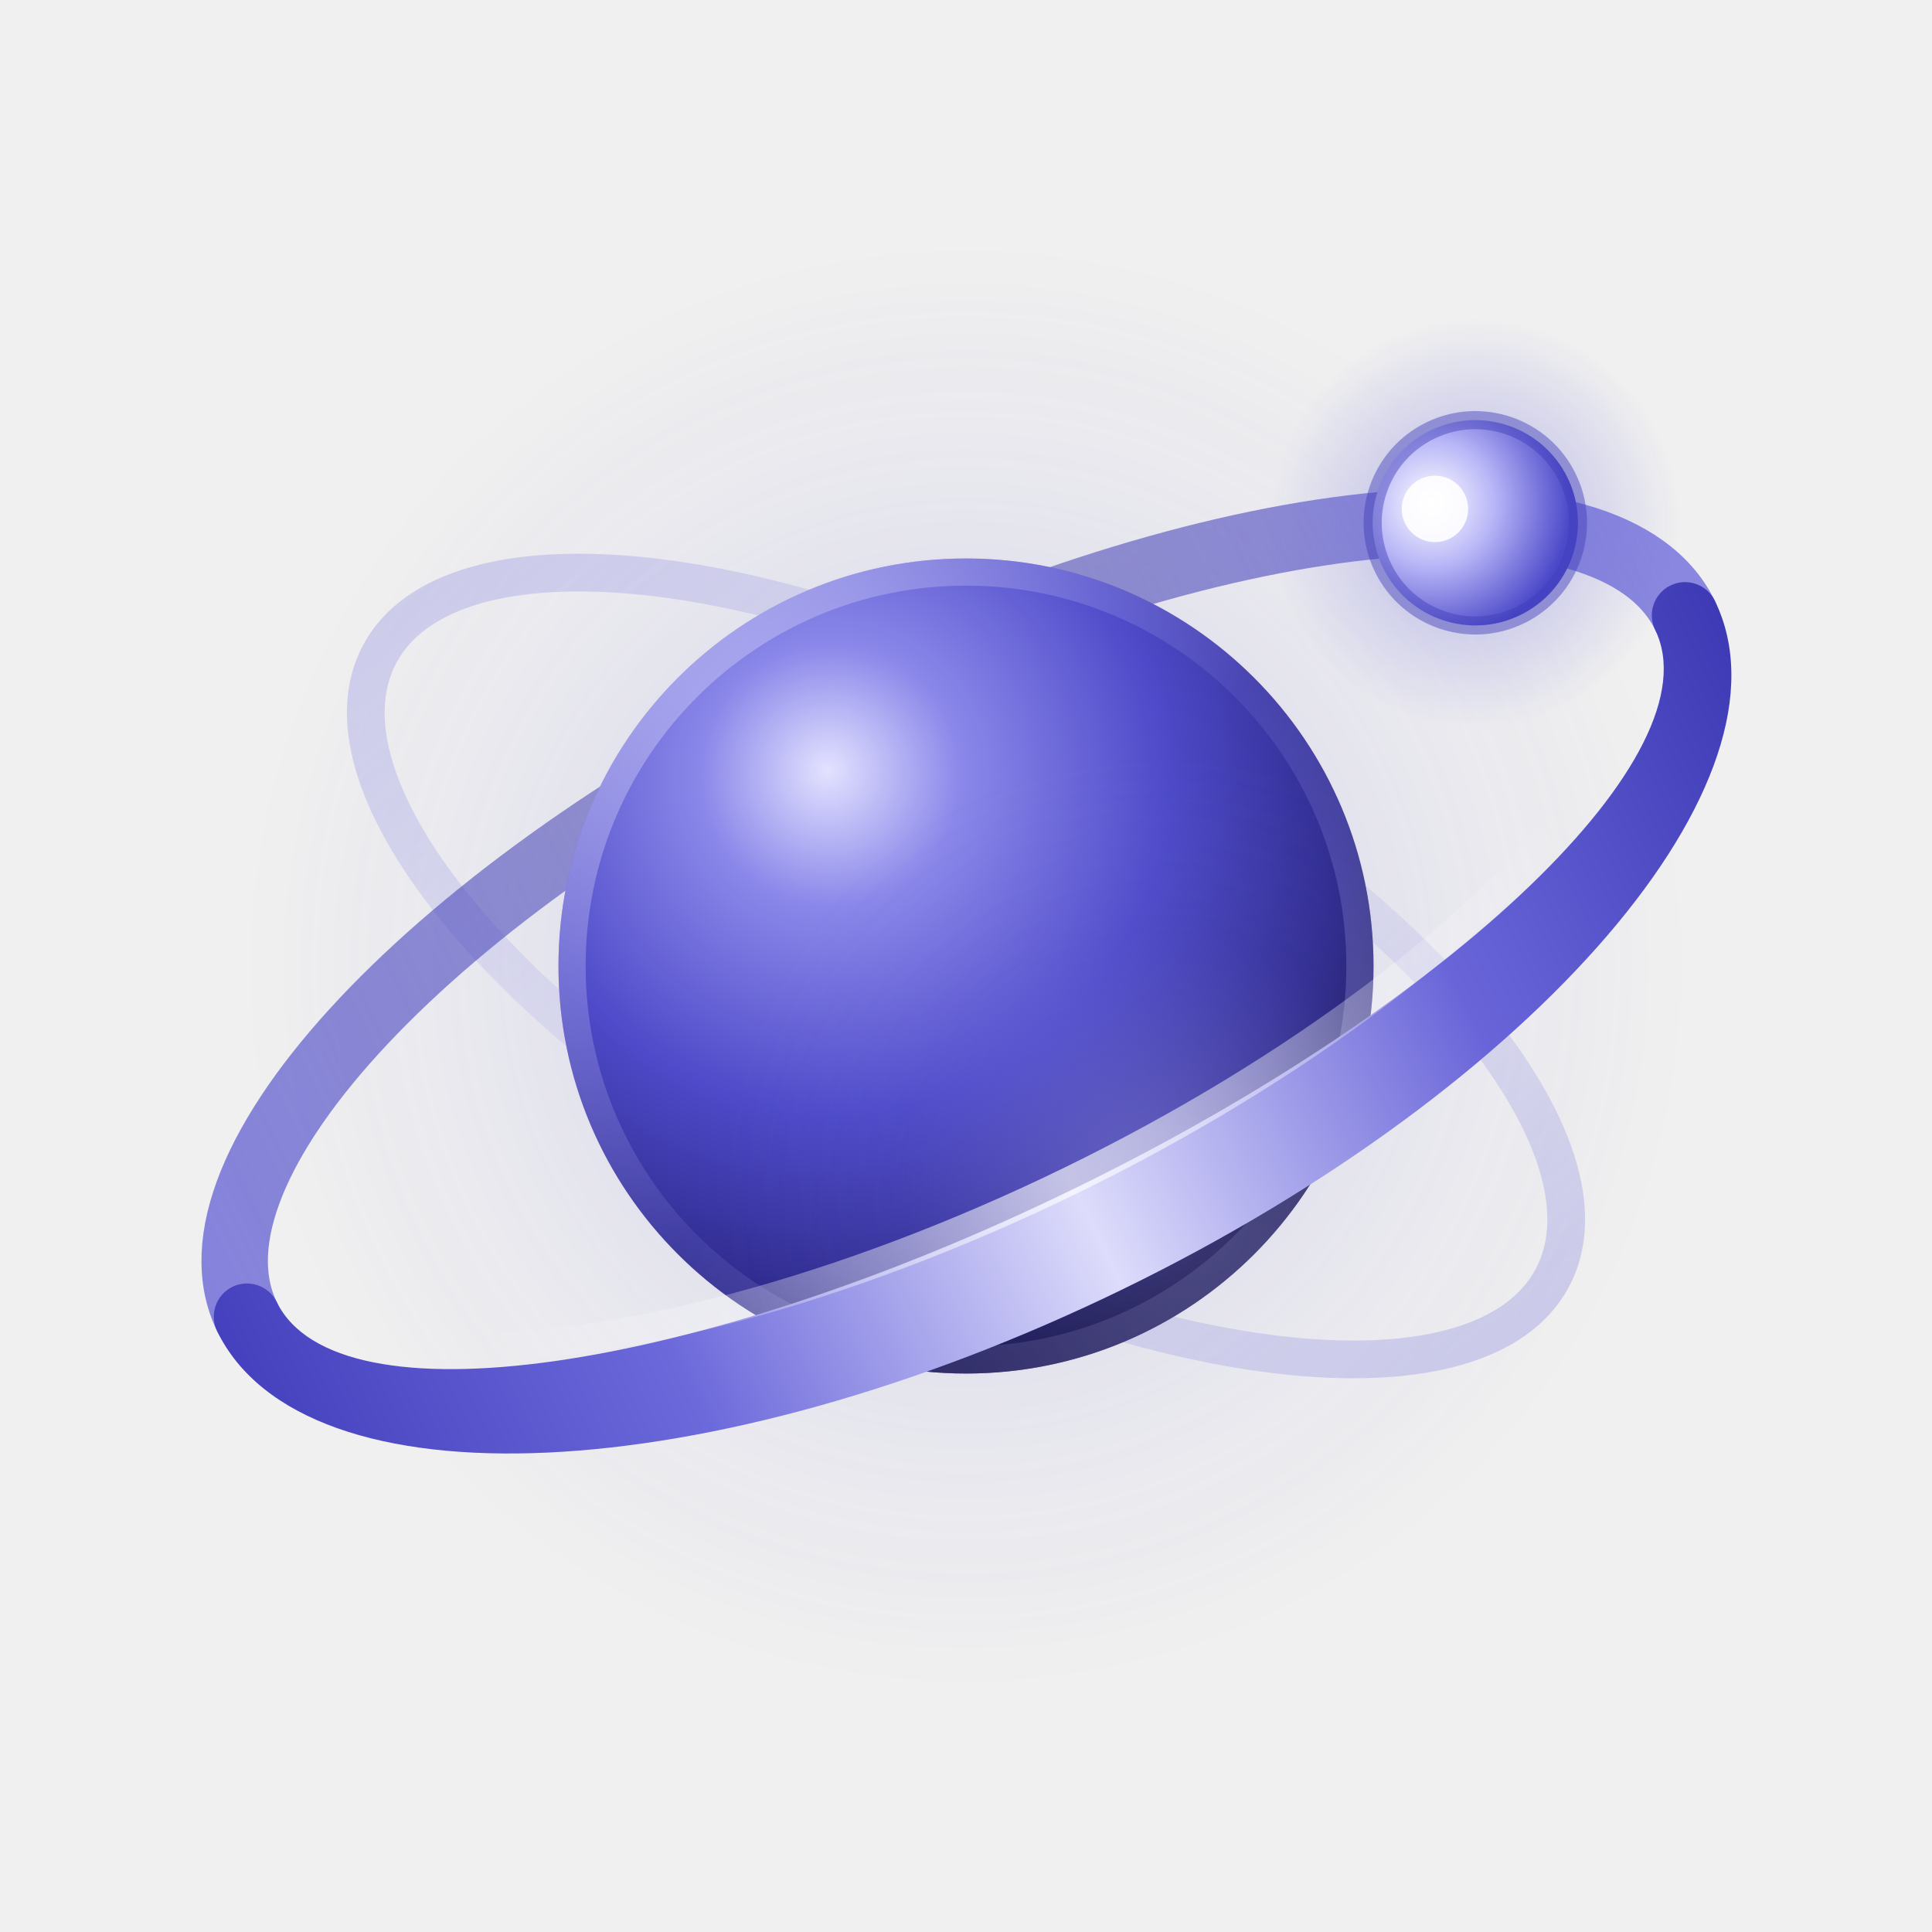
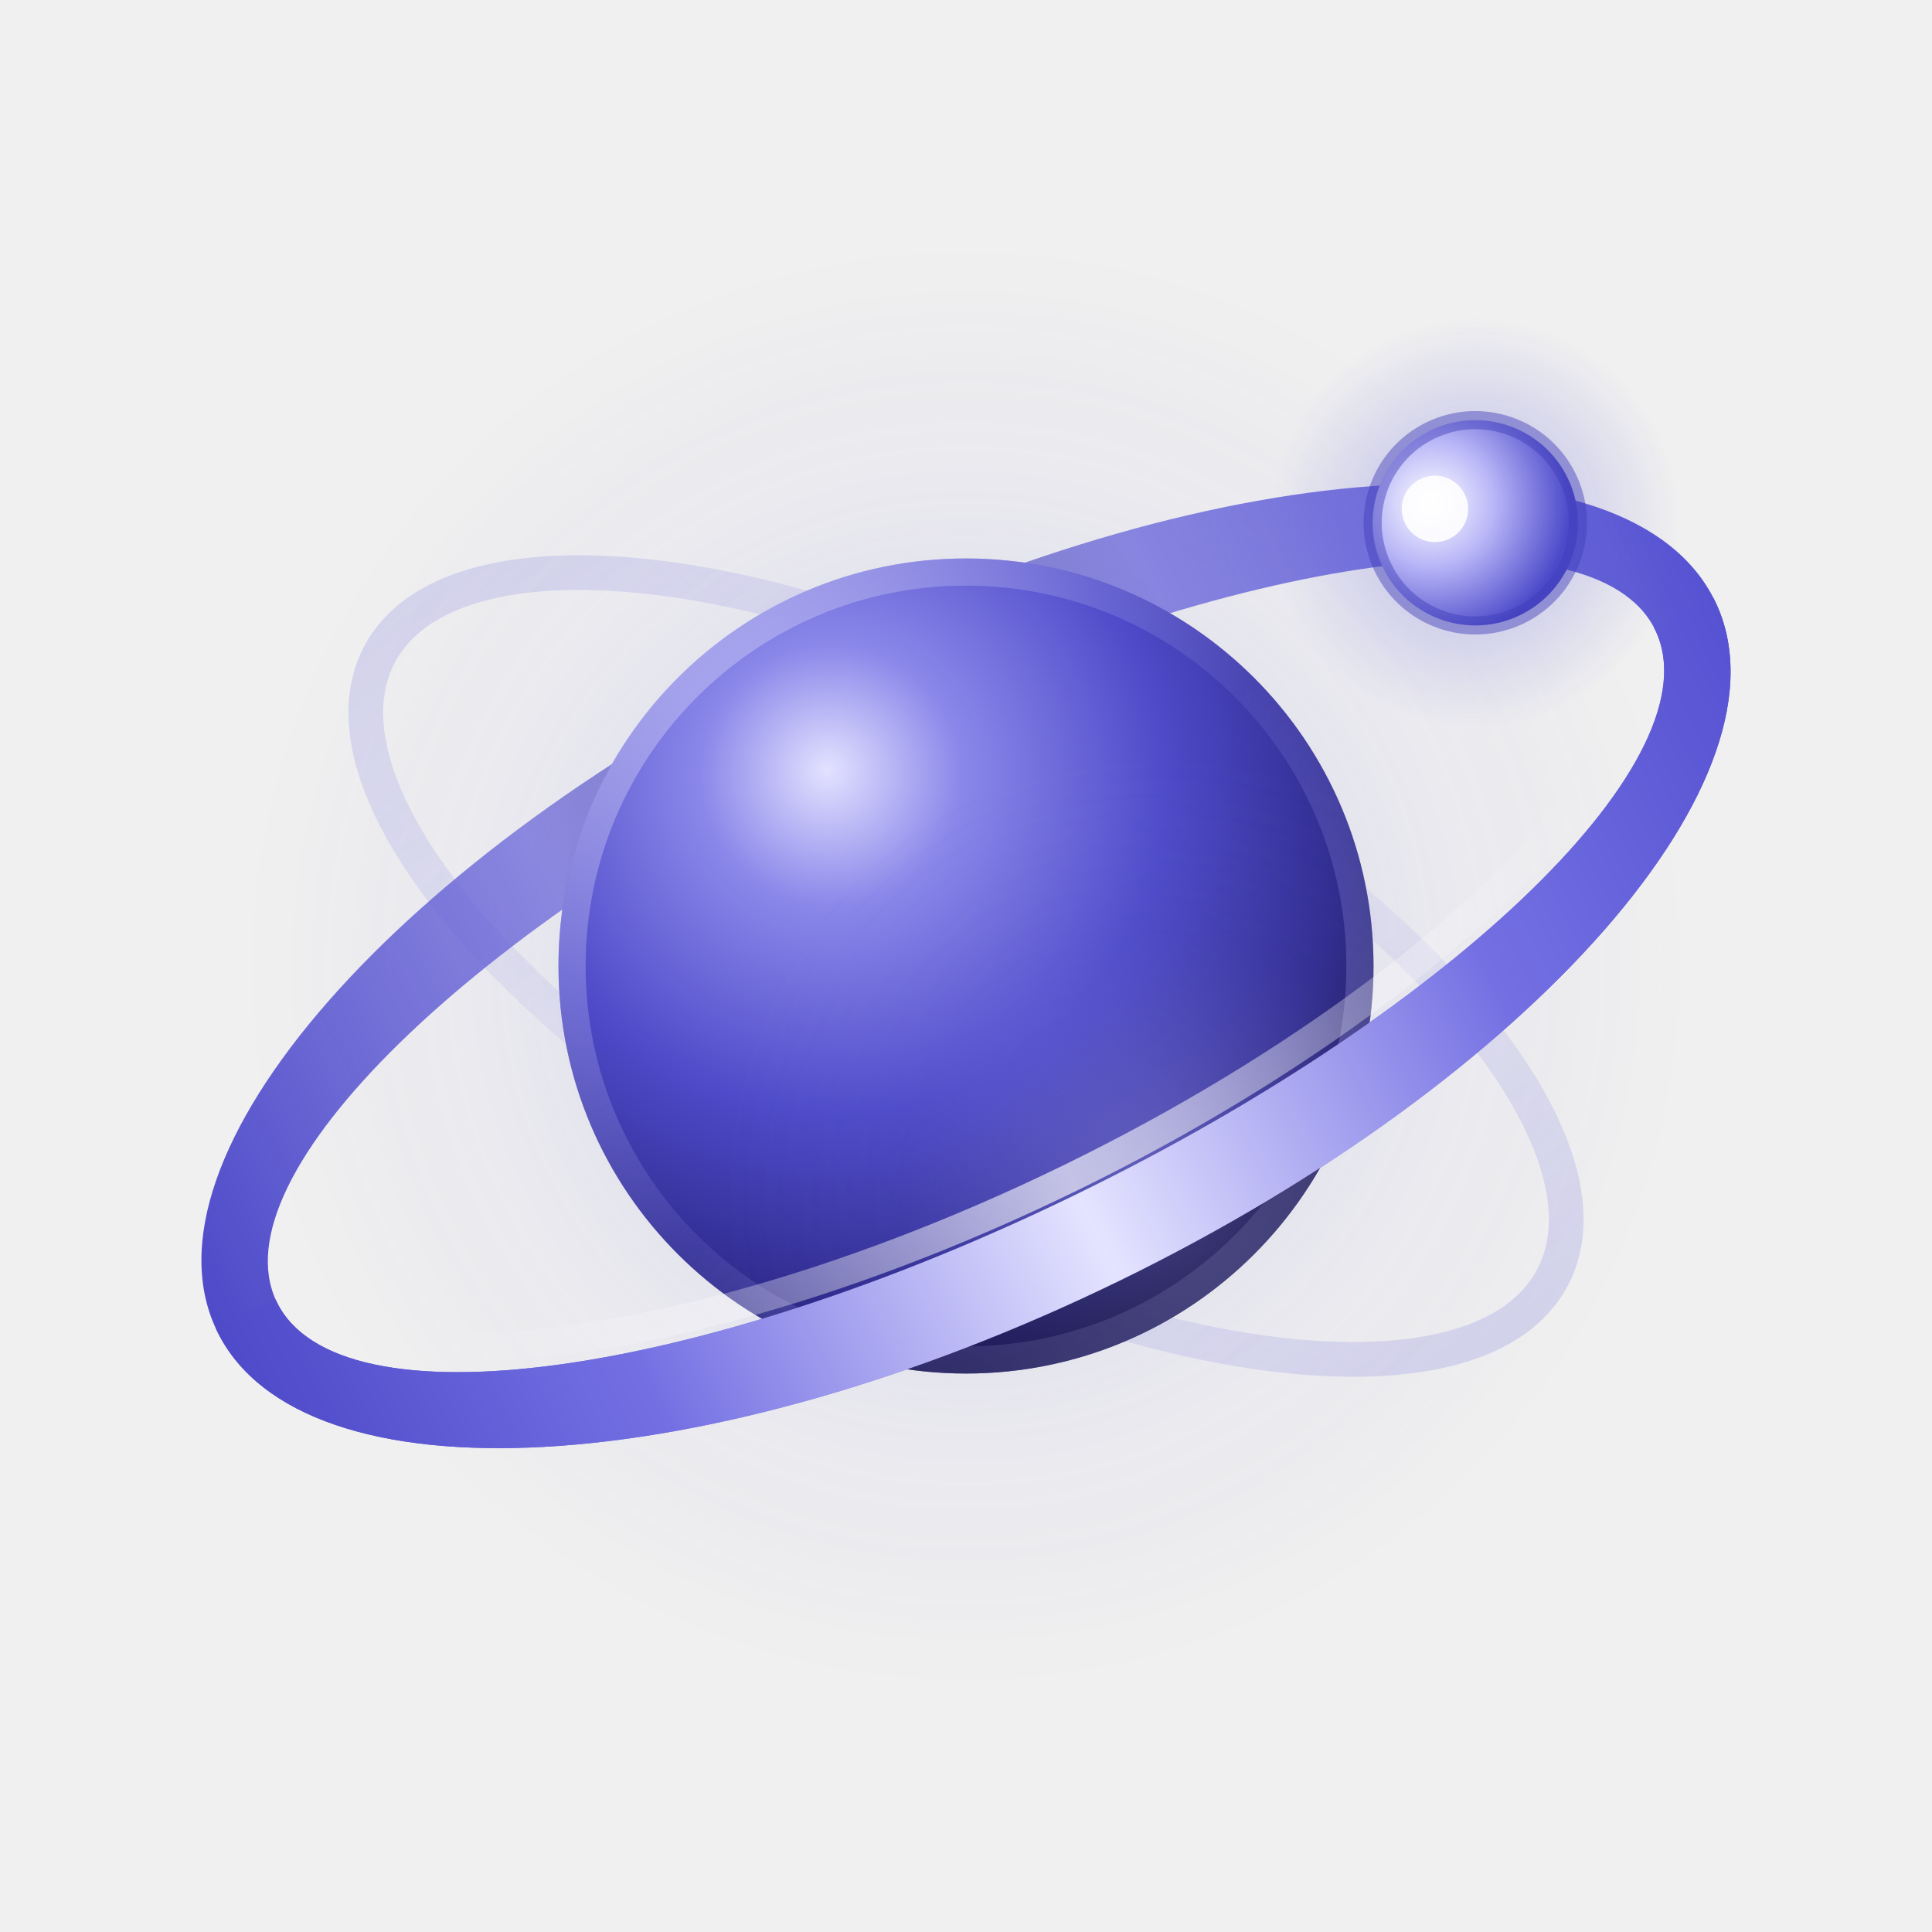
<svg xmlns="http://www.w3.org/2000/svg" viewBox="0 0 64 64" fill="none">
  <defs>
    <radialGradient id="orbit-glow" cx="50%" cy="50%" r="50%">
-       <stop offset="0%" stop-color="#6c69db" stop-opacity="0.22" />
-       <stop offset="65%" stop-color="#5b58d4" stop-opacity="0.06" />
+       <stop offset="0%" stop-color="#6c69db" stop-opacity="0.2" />
+       <stop offset="65%" stop-color="#5b58d4" stop-opacity="0.05" />
      <stop offset="100%" stop-color="#5b58d4" stop-opacity="0" />
    </radialGradient>
    <radialGradient id="orbit-core" cx="35%" cy="29%" r="72%" fx="33%" fy="26%">
      <stop offset="0%" stop-color="#e3e2ff" />
      <stop offset="22%" stop-color="#8b88ea" />
      <stop offset="56%" stop-color="#4e4ac9" />
      <stop offset="86%" stop-color="#2e2a8c" />
      <stop offset="100%" stop-color="#1d1a5e" />
    </radialGradient>
    <radialGradient id="orbit-rim" cx="74%" cy="78%" r="54%">
-       <stop offset="0%" stop-color="#b9b7ff" stop-opacity="0.42" />
+       <stop offset="0%" stop-color="#b9b7ff" stop-opacity="0.4" />
      <stop offset="60%" stop-color="#7d7ae1" stop-opacity="0.08" />
      <stop offset="100%" stop-color="#7d7ae1" stop-opacity="0" />
    </radialGradient>
    <linearGradient id="orbit-core-stroke" x1="18" y1="18" x2="46" y2="46" gradientUnits="userSpaceOnUse">
      <stop offset="0%" stop-color="#ffffff" stop-opacity="0.55" />
      <stop offset="50%" stop-color="#8f8de7" stop-opacity="0.15" />
-       <stop offset="100%" stop-color="#c9c8f6" stop-opacity="0.38" />
+       <stop offset="100%" stop-color="#c9c8f6" stop-opacity="0.35" />
    </linearGradient>
-     <linearGradient id="orbit-back-arc" x1="5" y1="32" x2="59" y2="32" gradientUnits="userSpaceOnUse">
-       <stop offset="0%" stop-color="#5b58d4" stop-opacity="0.72" />
-       <stop offset="50%" stop-color="#3633a0" stop-opacity="0.45" />
-       <stop offset="100%" stop-color="#6c69db" stop-opacity="0.78" />
+     <linearGradient id="orbit-back-fill" x1="4.4" y1="32" x2="59.6" y2="32" gradientUnits="userSpaceOnUse">
+       <stop offset="0%" stop-color="#4e4ac9" />
+       <stop offset="30%" stop-color="#6662d9" stop-opacity="0.72" />
+       <stop offset="50%" stop-color="#3633a0" stop-opacity="0.55" />
+       <stop offset="70%" stop-color="#6c69db" stop-opacity="0.78" />
+       <stop offset="100%" stop-color="#5652d2" />
    </linearGradient>
-     <linearGradient id="orbit-front-ribbon" x1="4.4" y1="36" x2="59.6" y2="36" gradientUnits="userSpaceOnUse">
-       <stop offset="0%" stop-color="#4541be" />
-       <stop offset="24%" stop-color="#6c69db" />
-       <stop offset="50%" stop-color="#dddcfb" />
-       <stop offset="76%" stop-color="#6965d9" />
-       <stop offset="100%" stop-color="#3e3ab5" />
+     <linearGradient id="orbit-front-fill" x1="4.4" y1="32" x2="59.6" y2="32" gradientUnits="userSpaceOnUse">
+       <stop offset="0%" stop-color="#4e4ac9" />
+       <stop offset="22%" stop-color="#7470e3" />
+       <stop offset="50%" stop-color="#e5e4ff" />
+       <stop offset="78%" stop-color="#7470e3" />
+       <stop offset="100%" stop-color="#5652d2" />
    </linearGradient>
-     <linearGradient id="orbit-front-sheen" x1="12" y1="39" x2="52" y2="39" gradientUnits="userSpaceOnUse">
+     <linearGradient id="orbit-front-sheen" x1="11" y1="39" x2="53" y2="39" gradientUnits="userSpaceOnUse">
      <stop offset="0%" stop-color="#ffffff" stop-opacity="0" />
      <stop offset="50%" stop-color="#ffffff" stop-opacity="0.65" />
      <stop offset="100%" stop-color="#ffffff" stop-opacity="0" />
    </linearGradient>
    <linearGradient id="orbit-secondary" x1="10" y1="22" x2="54" y2="42" gradientUnits="userSpaceOnUse">
-       <stop offset="0%" stop-color="#6c69db" stop-opacity="0.3" />
-       <stop offset="50%" stop-color="#8f8de7" stop-opacity="0.08" />
-       <stop offset="100%" stop-color="#5b58d4" stop-opacity="0.28" />
+       <stop offset="0%" stop-color="#6c69db" stop-opacity="0.24" />
+       <stop offset="50%" stop-color="#8f8de7" stop-opacity="0.06" />
+       <stop offset="100%" stop-color="#5b58d4" stop-opacity="0.22" />
    </linearGradient>
    <radialGradient id="orbit-sat-glow" cx="50%" cy="50%" r="50%">
-       <stop offset="0%" stop-color="#6c69db" stop-opacity="0.45" />
+       <stop offset="0%" stop-color="#6c69db" stop-opacity="0.42" />
      <stop offset="100%" stop-color="#6c69db" stop-opacity="0" />
    </radialGradient>
    <radialGradient id="orbit-sat-core" cx="35%" cy="32%" r="68%">
      <stop offset="0%" stop-color="#ffffff" />
      <stop offset="45%" stop-color="#b8b6f7" />
      <stop offset="100%" stop-color="#4b48c9" />
    </radialGradient>
    <clipPath id="orbit-core-clip">
      <circle cx="32" cy="32" r="13.5" />
    </clipPath>
+     <clipPath id="orbit-front-half">
+       <rect x="0" y="31.9" width="64" height="32.1" />
+     </clipPath>
  </defs>
  <circle cx="32" cy="32" r="24" fill="url(#orbit-glow)" />
-   <ellipse cx="32" cy="32" rx="22" ry="9" stroke="url(#orbit-secondary)" stroke-width="1.25" transform="rotate(28 32 32)" />
+   <ellipse cx="32" cy="32" rx="22" ry="9" stroke="url(#orbit-secondary)" stroke-width="1.15" transform="rotate(28 32 32)" />
  <g transform="rotate(-26 32 32)">
-     <path d="M 5.5 32 A 26.5 10.05 0 0 1 58.5 32" stroke="url(#orbit-back-arc)" stroke-width="2.2" stroke-linecap="round" />
+     <path fill-rule="evenodd" fill="url(#orbit-back-fill)" d="M 4.4 32 A 27.6 11.6 0 1 0 59.6 32 A 27.6 11.6 0 1 0 4.4 32 Z M 6.6 32 A 25.4 8.4 0 1 1 57.4 32 A 25.4 8.4 0 1 1 6.6 32 Z" />
  </g>
  <circle cx="32" cy="32" r="13.5" fill="url(#orbit-core)" />
  <circle cx="32" cy="32" r="13.5" fill="url(#orbit-rim)" />
  <circle cx="32" cy="32" r="13.05" stroke="url(#orbit-core-stroke)" stroke-width="0.9" />
  <g clip-path="url(#orbit-core-clip)">
    <g transform="rotate(-26 32 32)">
-       <path d="M 4.4 33.8 A 27.6 11.9 0 0 0 59.6 33.8" stroke="#0d0b2e" stroke-opacity="0.34" stroke-width="3.6" />
+       <path d="M 4.4 33.8 A 27.6 11.6 0 0 0 59.6 33.8" stroke="#0d0b2e" stroke-opacity="0.34" stroke-width="3.6" />
    </g>
  </g>
  <g transform="rotate(-26 32 32)">
-     <path d="M 4.4 32 A 27.6 11.9 0 0 0 59.6 32 A 1.1 1.1 0 0 0 57.4 32 A 25.4 8.2 0 0 1 6.6 32 A 1.1 1.1 0 0 0 4.4 32 Z" fill="url(#orbit-front-ribbon)" />
-     <path d="M 11 35.8 A 25.8 9.8 0 0 0 53 35.8" stroke="url(#orbit-front-sheen)" stroke-width="0.95" stroke-linecap="round" />
+     <g clip-path="url(#orbit-front-half)">
+       <path fill-rule="evenodd" fill="url(#orbit-front-fill)" d="M 4.4 32 A 27.6 11.6 0 1 0 59.6 32 A 27.6 11.6 0 1 0 4.4 32 Z M 6.6 32 A 25.4 8.4 0 1 1 57.4 32 A 25.4 8.4 0 1 1 6.6 32 Z" />
+       <path d="M 11 35.8 A 25.8 9.6 0 0 0 53 35.8" stroke="url(#orbit-front-sheen)" stroke-width="0.95" stroke-linecap="round" />
+     </g>
    <circle cx="53.6" cy="26.2" r="6.8" fill="url(#orbit-sat-glow)" />
    <circle cx="53.6" cy="26.2" r="3.4" fill="url(#orbit-sat-core)" stroke="#403db8" stroke-opacity="0.45" stroke-width="0.6" />
    <circle cx="52.6" cy="25.2" r="1.1" fill="#ffffff" fill-opacity="0.9" />
  </g>
</svg>
